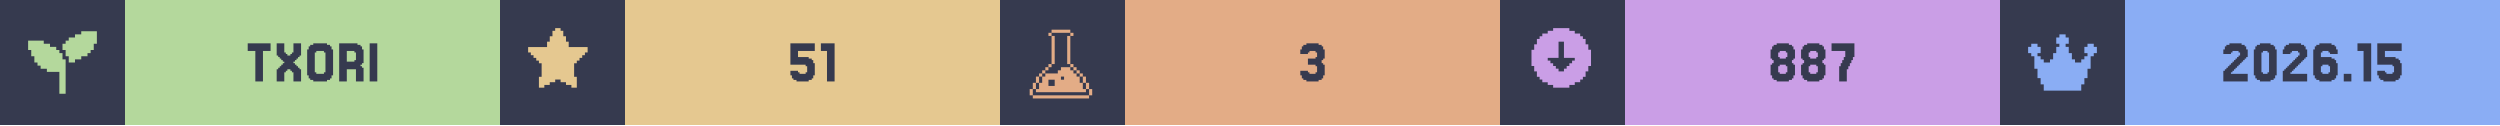
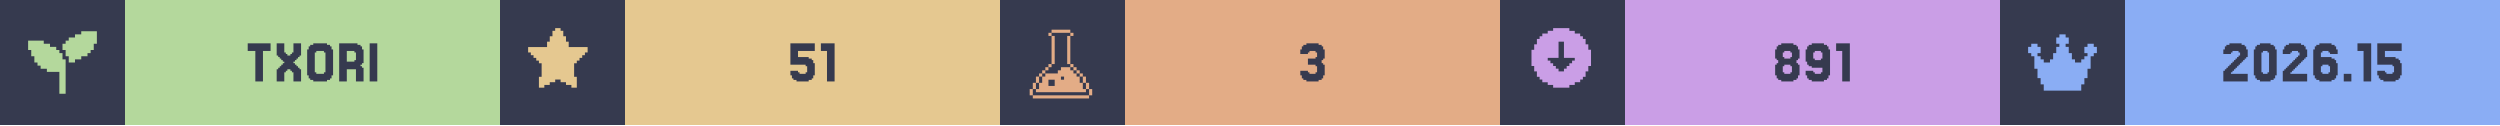
<svg xmlns="http://www.w3.org/2000/svg" width="1200" viewBox="0 0 200 10">
  <g>
    <rect width="200" height="10" fill="#363a4f" />
    <g class="badge" transform="translate(0 0)">
      <path transform="translate(2 2) scale(0.25)" fill="#b4d89c" d="M 18 2 L 18 3 L 16 3 L 16 4 L 14 4 L 14 5 L 13 5 L 13 6 L 12 6 L 12 8 L 13 8 L 13 10 L 14 10 L 14 12 L 16 12 L 16 11 L 18 11 L 18 10 L 20 10 L 20 9 L 21 9 L 21 8 L 22 8 L 22 6 L 23 6 L 23 2 L 18 2 z M 1 5 L 1 8 L 2 8 L 2 10 L 3 10 L 3 12 L 4 12 L 4 13 L 5 13 L 5 14 L 7 14 L 7 15 L 11 15 L 11 22 L 13 22 L 13 11 L 12 11 L 12 9 L 11 9 L 11 8 L 10 8 L 10 7 L 8 7 L 8 6 L 6 6 L 6 5 L 1 5 z" />
      <rect fill="#b4d89c" width="30" height="10" x="10" y="0" />
      <path fill="#363a4f" d="M21.646 3.467V4.077H21.037V6.516H20.427V4.077H19.817V3.467Z M22.256 5.541V5.419H22.378V5.297H22.5V5.175H22.622V5.053H22.744V4.931H22.622V4.809H22.5V4.687H22.378V4.565H22.256V4.443H22.134V3.467H22.744V4.199H22.866V4.321H22.988V4.443H23.232V4.321H23.354V4.199H23.476V3.467H24.085V4.443H23.963V4.565H23.841V4.687H23.72V4.809H23.598V4.931H23.476V5.053H23.598V5.175H23.72V5.297H23.841V5.419H23.963V5.541H24.085V6.516H23.476V5.785H23.354V5.663H23.232V5.541H22.988V5.663H22.866V5.785H22.744V6.516H22.134V5.541Z M26.524 6.029V6.272H26.402V6.394H26.159V6.516H25.061V6.394H24.817V6.272H24.695V6.029H24.573V3.955H24.695V3.711H24.817V3.589H25.061V3.467H26.159V3.589H26.402V3.711H26.524V3.955H26.646V6.029ZM25.305 5.785V5.907H25.915V5.785H26.037V4.199H25.915V4.077H25.305V4.199H25.183V5.785Z M28.354 4.199V4.077H27.744V4.931H28.354V4.809H28.476V4.199ZM28.963 5.419H29.085V6.516H28.476V5.541H27.744V6.516H27.134V3.467H28.598V3.589H28.841V3.711H28.963V3.955H29.085V5.053H28.963V5.175H28.841V5.297H28.963Z M30.183 3.467V6.516H29.573V3.467Z" />
    </g>
    <g class="badge" transform="translate(40 0)">
      <path transform="" fill="#e5c890" d="M5.929 6.145h.216v.866h-.433v-.217H5.28v-.216h-.432v-.216h-.433v.216H3.98v.216h-.433v.217h-.433v-.866h.217V5.063h-.217v-.216H2.9V4.63h-.217v-.216h-.216v-.217H2.25v-.432h1.515v-.433h.216v-.433h.216v-.433h.217V2.25h.433v.216h.216v.433h.216v.433h.217v.433H7.01v.432h-.217v.217h-.216v.216h-.216v.217h-.217v.216H5.93z" />
      <rect fill="#e5c890" width="30" height="10" x="10" y="0" />
      <path fill="#363a4f" d="M23.841 5.663V5.785H23.963V5.907H24.451V5.785H24.573V5.297H24.451V5.175H23.232V3.467H25.183V4.077H23.841V4.565H24.695V4.687H24.939V4.809H25.061V5.053H25.183V6.029H25.061V6.272H24.939V6.394H24.695V6.516H23.72V6.394H23.476V6.272H23.354V6.029H23.232V5.663Z M26.768 3.467V6.516H26.159V4.077H25.671V3.467Z" />
    </g>
    <g class="badge" transform="translate(80 0)">
      <path transform="translate(2 2) scale(0.25)" fill="#e3ac86" d="M 8.502 1.5 L 8.502 2.5 L 14.504 2.5 L 14.504 1.5 L 8.502 1.5 z M 14.504 2.5 L 14.504 3.5 L 15.504 3.5 L 15.504 2.5 L 14.504 2.5 z M 14.504 3.5 L 13.502 3.5 L 13.502 12.502 L 14.504 12.502 L 14.504 3.5 z M 14.504 12.502 L 14.504 13.502 L 15.504 13.502 L 15.504 12.502 L 14.504 12.502 z M 15.504 13.502 L 15.504 14.504 L 16.504 14.504 L 16.504 15.504 L 17.504 15.504 L 17.504 16.504 L 18.504 16.504 L 18.504 15.502 L 17.504 15.502 L 17.504 14.502 L 16.504 14.502 L 16.504 13.502 L 15.504 13.502 z M 18.504 16.504 L 18.504 18.504 L 19.504 18.504 L 19.504 16.504 L 18.504 16.504 z M 19.504 18.504 L 19.504 20.504 L 20.504 20.504 L 20.504 18.504 L 19.504 18.504 z M 20.504 20.504 L 20.504 22.504 L 21.504 22.504 L 21.504 20.504 L 20.504 20.504 z M 19.504 20.504 L 18.504 20.504 L 18.504 18.504 L 17.504 18.504 L 17.504 16.504 L 16.504 16.504 L 16.504 15.504 L 15.504 15.504 L 15.504 14.504 L 14.504 14.504 L 14.504 13.502 L 11.502 13.502 L 11.502 14.504 L 10.502 14.504 L 10.502 15.504 L 6.502 15.504 L 6.502 16.504 L 5.5 16.504 L 5.5 18.504 L 4.5 18.504 L 4.5 20.504 L 3.5 20.504 L 3.5 21.504 L 19.504 21.504 L 19.504 20.504 z M 3.5 20.504 L 3.5 18.504 L 2.5 18.504 L 2.5 20.504 L 3.5 20.504 z M 2.5 20.504 L 1.5 20.504 L 1.5 22.504 L 2.5 22.504 L 2.5 20.504 z M 3.5 18.504 L 4.5 18.504 L 4.5 16.504 L 3.5 16.504 L 3.5 18.504 z M 4.5 16.504 L 5.5 16.504 L 5.5 15.504 L 6.502 15.504 L 6.502 14.504 L 7.502 14.504 L 7.502 13.502 L 6.502 13.502 L 6.502 14.502 L 5.5 14.502 L 5.5 15.502 L 4.5 15.502 L 4.5 16.504 z M 7.502 13.502 L 8.502 13.502 L 8.502 12.502 L 7.502 12.502 L 7.502 13.502 z M 8.502 12.502 L 9.502 12.502 L 9.502 3.5 L 8.502 3.5 L 8.502 12.502 z M 8.502 3.5 L 8.502 2.5 L 7.502 2.5 L 7.502 3.5 L 8.502 3.5 z M 11.502 16.504 L 12.502 16.504 L 12.502 17.504 L 11.502 17.504 L 11.502 16.504 z M 7.502 17.504 L 9.502 17.504 L 9.502 19.504 L 7.502 19.504 L 7.502 17.504 z M 2.5 22.506 L 2.5 23.506 L 20.504 23.506 L 20.504 22.506 L 2.5 22.506 z" />
      <rect fill="#e3ac86" width="30" height="10" x="10" y="0" />
      <path fill="#363a4f" d="M24.634 5.663V5.785H24.756V5.907H25.244V5.785H25.366V5.297H25.244V5.175H24.634V4.687H25.244V4.565H25.366V4.199H25.244V4.077H24.756V4.199H24.634V4.321H24.024V3.955H24.146V3.711H24.268V3.589H24.512V3.467H25.488V3.589H25.732V3.711H25.854V3.955H25.976V4.687H25.854V4.809H25.732V5.053H25.854V5.175H25.976V6.029H25.854V6.272H25.732V6.394H25.488V6.516H24.512V6.394H24.268V6.272H24.146V6.029H24.024V5.663Z" />
    </g>
    <g class="badge" transform="translate(120 0)">
      <path transform="" fill="#ca9ee6" d="M5.55 6.794h.432v-.216h.433v-.216h.216v-.217h.217v-.433h.216V5.28h.217V3.981h-.217v-.433h-.216v-.433h-.217V2.9h-.216v-.217h-.433v-.216h-.433V2.25h-1.298v.216h-.433v.216h-.433V2.9h-.216v.216h-.217v.433h-.216v.433h-.217v1.298h.217v.433h.216v.433h.217v.217h.216v.216h.433v.216h.433v.217h1.298zm-1.083-1.298v-.217h-.216v-.216h-.217v-.216h-.216V4.63h.866V3.332h.432V4.63h.866v.217h-.216v.216h-.217v.216h-.216v.217h-.217v.216h-.432v-.216z" />
      <rect fill="#ca9ee6" width="30" height="10" x="10" y="0" />
-       <path fill="#363a4f" d="M22.378 4.565V4.687H22.866V4.565H22.988V4.199H22.866V4.077H22.378V4.199H22.256V4.565ZM23.476 5.053V5.175H23.598V6.029H23.476V6.272H23.354V6.394H23.11V6.516H22.134V6.394H21.89V6.272H21.768V6.029H21.646V5.175H21.768V5.053H21.89V4.809H21.768V4.687H21.646V3.955H21.768V3.711H21.89V3.589H22.134V3.467H23.11V3.589H23.354V3.711H23.476V3.955H23.598V4.687H23.476V4.809H23.354V5.053ZM22.378 5.785V5.907H22.866V5.785H22.988V5.297H22.866V5.175H22.378V5.297H22.256V5.785Z M24.817 4.565V4.687H25.305V4.565H25.427V4.199H25.305V4.077H24.817V4.199H24.695V4.565ZM25.915 5.053V5.175H26.037V6.029H25.915V6.272H25.793V6.394H25.549V6.516H24.573V6.394H24.329V6.272H24.207V6.029H24.085V5.175H24.207V5.053H24.329V4.809H24.207V4.687H24.085V3.955H24.207V3.711H24.329V3.589H24.573V3.467H25.549V3.589H25.793V3.711H25.915V3.955H26.037V4.687H25.915V4.809H25.793V5.053ZM24.817 5.785V5.907H25.305V5.785H25.427V5.297H25.305V5.175H24.817V5.297H24.695V5.785Z M27.256 5.297V5.053H27.378V4.809H27.5V4.565H27.622V4.077H26.524V3.467H28.354V4.565H28.232V4.809H28.11V5.053H27.988V5.297H27.866V5.541H27.744V6.516H27.134V5.297Z" />
+       <path fill="#363a4f" d="M22.744 4.565V4.687H23.232V4.565H23.354V4.199H23.232V4.077H22.744V4.199H22.622V4.565ZM23.841 5.053V5.175H23.963V6.029H23.841V6.272H23.72V6.394H23.476V6.516H22.5V6.394H22.256V6.272H22.134V6.029H22.012V5.175H22.134V5.053H22.256V4.809H22.134V4.687H22.012V3.955H22.134V3.711H22.256V3.589H22.5V3.467H23.476V3.589H23.72V3.711H23.841V3.955H23.963V4.687H23.841V4.809H23.72V5.053ZM22.744 5.785V5.907H23.232V5.785H23.354V5.297H23.232V5.175H22.744V5.297H22.622V5.785Z M25.793 4.687V4.199H25.671V4.077H25.183V4.199H25.061V4.687H25.183V4.809H25.671V4.687ZM24.573 6.272V6.029H24.451V5.663H25.061V5.785H25.183V5.907H25.671V5.785H25.793V5.419H24.939V5.297H24.695V5.175H24.573V4.931H24.451V3.955H24.573V3.711H24.695V3.589H24.939V3.467H25.915V3.589H26.159V3.711H26.28V3.955H26.402V6.029H26.28V6.272H26.159V6.394H25.915V6.516H24.939V6.394H24.695V6.272Z M27.988 3.467V6.516H27.378V4.077H26.89V3.467Z" />
    </g>
    <g class="badge" transform="translate(160 0)">
      <path transform="translate(2 2) scale(0.25)" fill="#8aadf4" d="M23 7v2h-1v1h-1v4h-1v3h-1v2h-1v2H6v-2H5v-2H4v-3H3v-4H2V9H1V7h1V6h2v1h1v2H4v1h1v1h1v1h2v-1h1V9h1V7h1V6h-1V4h1V3h2v1h1v2h-1v1h1v2h1v2h1v1h2v-1h1v-1h1V9h-1V7h1V6h2v1z" />
      <rect fill="#8aadf4" width="30" height="10" x="10" y="0" />
      <path fill="#363a4f" d="M18.598 5.663V5.785H18.476V5.907H19.817V6.516H17.866V5.663H17.988V5.541H18.11V5.419H18.232V5.297H18.354V5.175H18.476V5.053H18.598V4.931H18.72V4.809H18.841V4.687H18.963V4.565H19.085V4.443H19.207V4.199H19.085V4.077H18.598V4.199H18.476V4.321H17.866V3.955H17.988V3.711H18.11V3.589H18.354V3.467H19.329V3.589H19.573V3.711H19.695V3.955H19.817V4.565H19.695V4.687H19.573V4.809H19.451V4.931H19.329V5.053H19.207V5.175H19.085V5.297H18.963V5.419H18.841V5.541H18.72V5.663Z M22.012 6.029V6.272H21.89V6.394H21.646V6.516H20.793V6.394H20.549V6.272H20.427V6.029H20.305V3.955H20.427V3.711H20.549V3.589H20.793V3.467H21.646V3.589H21.89V3.711H22.012V3.955H22.134V6.029ZM21.037 5.785V5.907H21.402V5.785H21.524V4.199H21.402V4.077H21.037V4.199H20.915V5.785Z M23.354 5.663V5.785H23.232V5.907H24.573V6.516H22.622V5.663H22.744V5.541H22.866V5.419H22.988V5.297H23.11V5.175H23.232V5.053H23.354V4.931H23.476V4.809H23.598V4.687H23.72V4.565H23.841V4.443H23.963V4.199H23.841V4.077H23.354V4.199H23.232V4.321H22.622V3.955H22.744V3.711H22.866V3.589H23.11V3.467H24.085V3.589H24.329V3.711H24.451V3.955H24.573V4.565H24.451V4.687H24.329V4.809H24.207V4.931H24.085V5.053H23.963V5.175H23.841V5.297H23.72V5.419H23.598V5.541H23.476V5.663Z M25.793 5.785V5.907H26.28V5.785H26.402V5.297H26.28V5.175H25.793V5.297H25.671V5.785ZM25.671 4.565H26.524V4.687H26.768V4.809H26.89V5.053H27.012V6.029H26.89V6.272H26.768V6.394H26.524V6.516H25.549V6.394H25.305V6.272H25.183V6.029H25.061V3.955H25.183V3.711H25.305V3.589H25.549V3.467H26.524V3.589H26.768V3.711H26.89V3.955H27.012V4.321H26.402V4.199H26.28V4.077H25.793V4.199H25.671Z M28.11 5.907V6.516H27.5V5.907Z M29.695 3.467V6.516H29.085V4.077H28.598V3.467Z M30.793 5.663V5.785H30.915V5.907H31.402V5.785H31.524V5.297H31.402V5.175H30.183V3.467H32.134V4.077H30.793V4.565H31.646V4.687H31.89V4.809H32.012V5.053H32.134V6.029H32.012V6.272H31.89V6.394H31.646V6.516H30.671V6.394H30.427V6.272H30.305V6.029H30.183V5.663Z" />
    </g>
  </g>
</svg>
